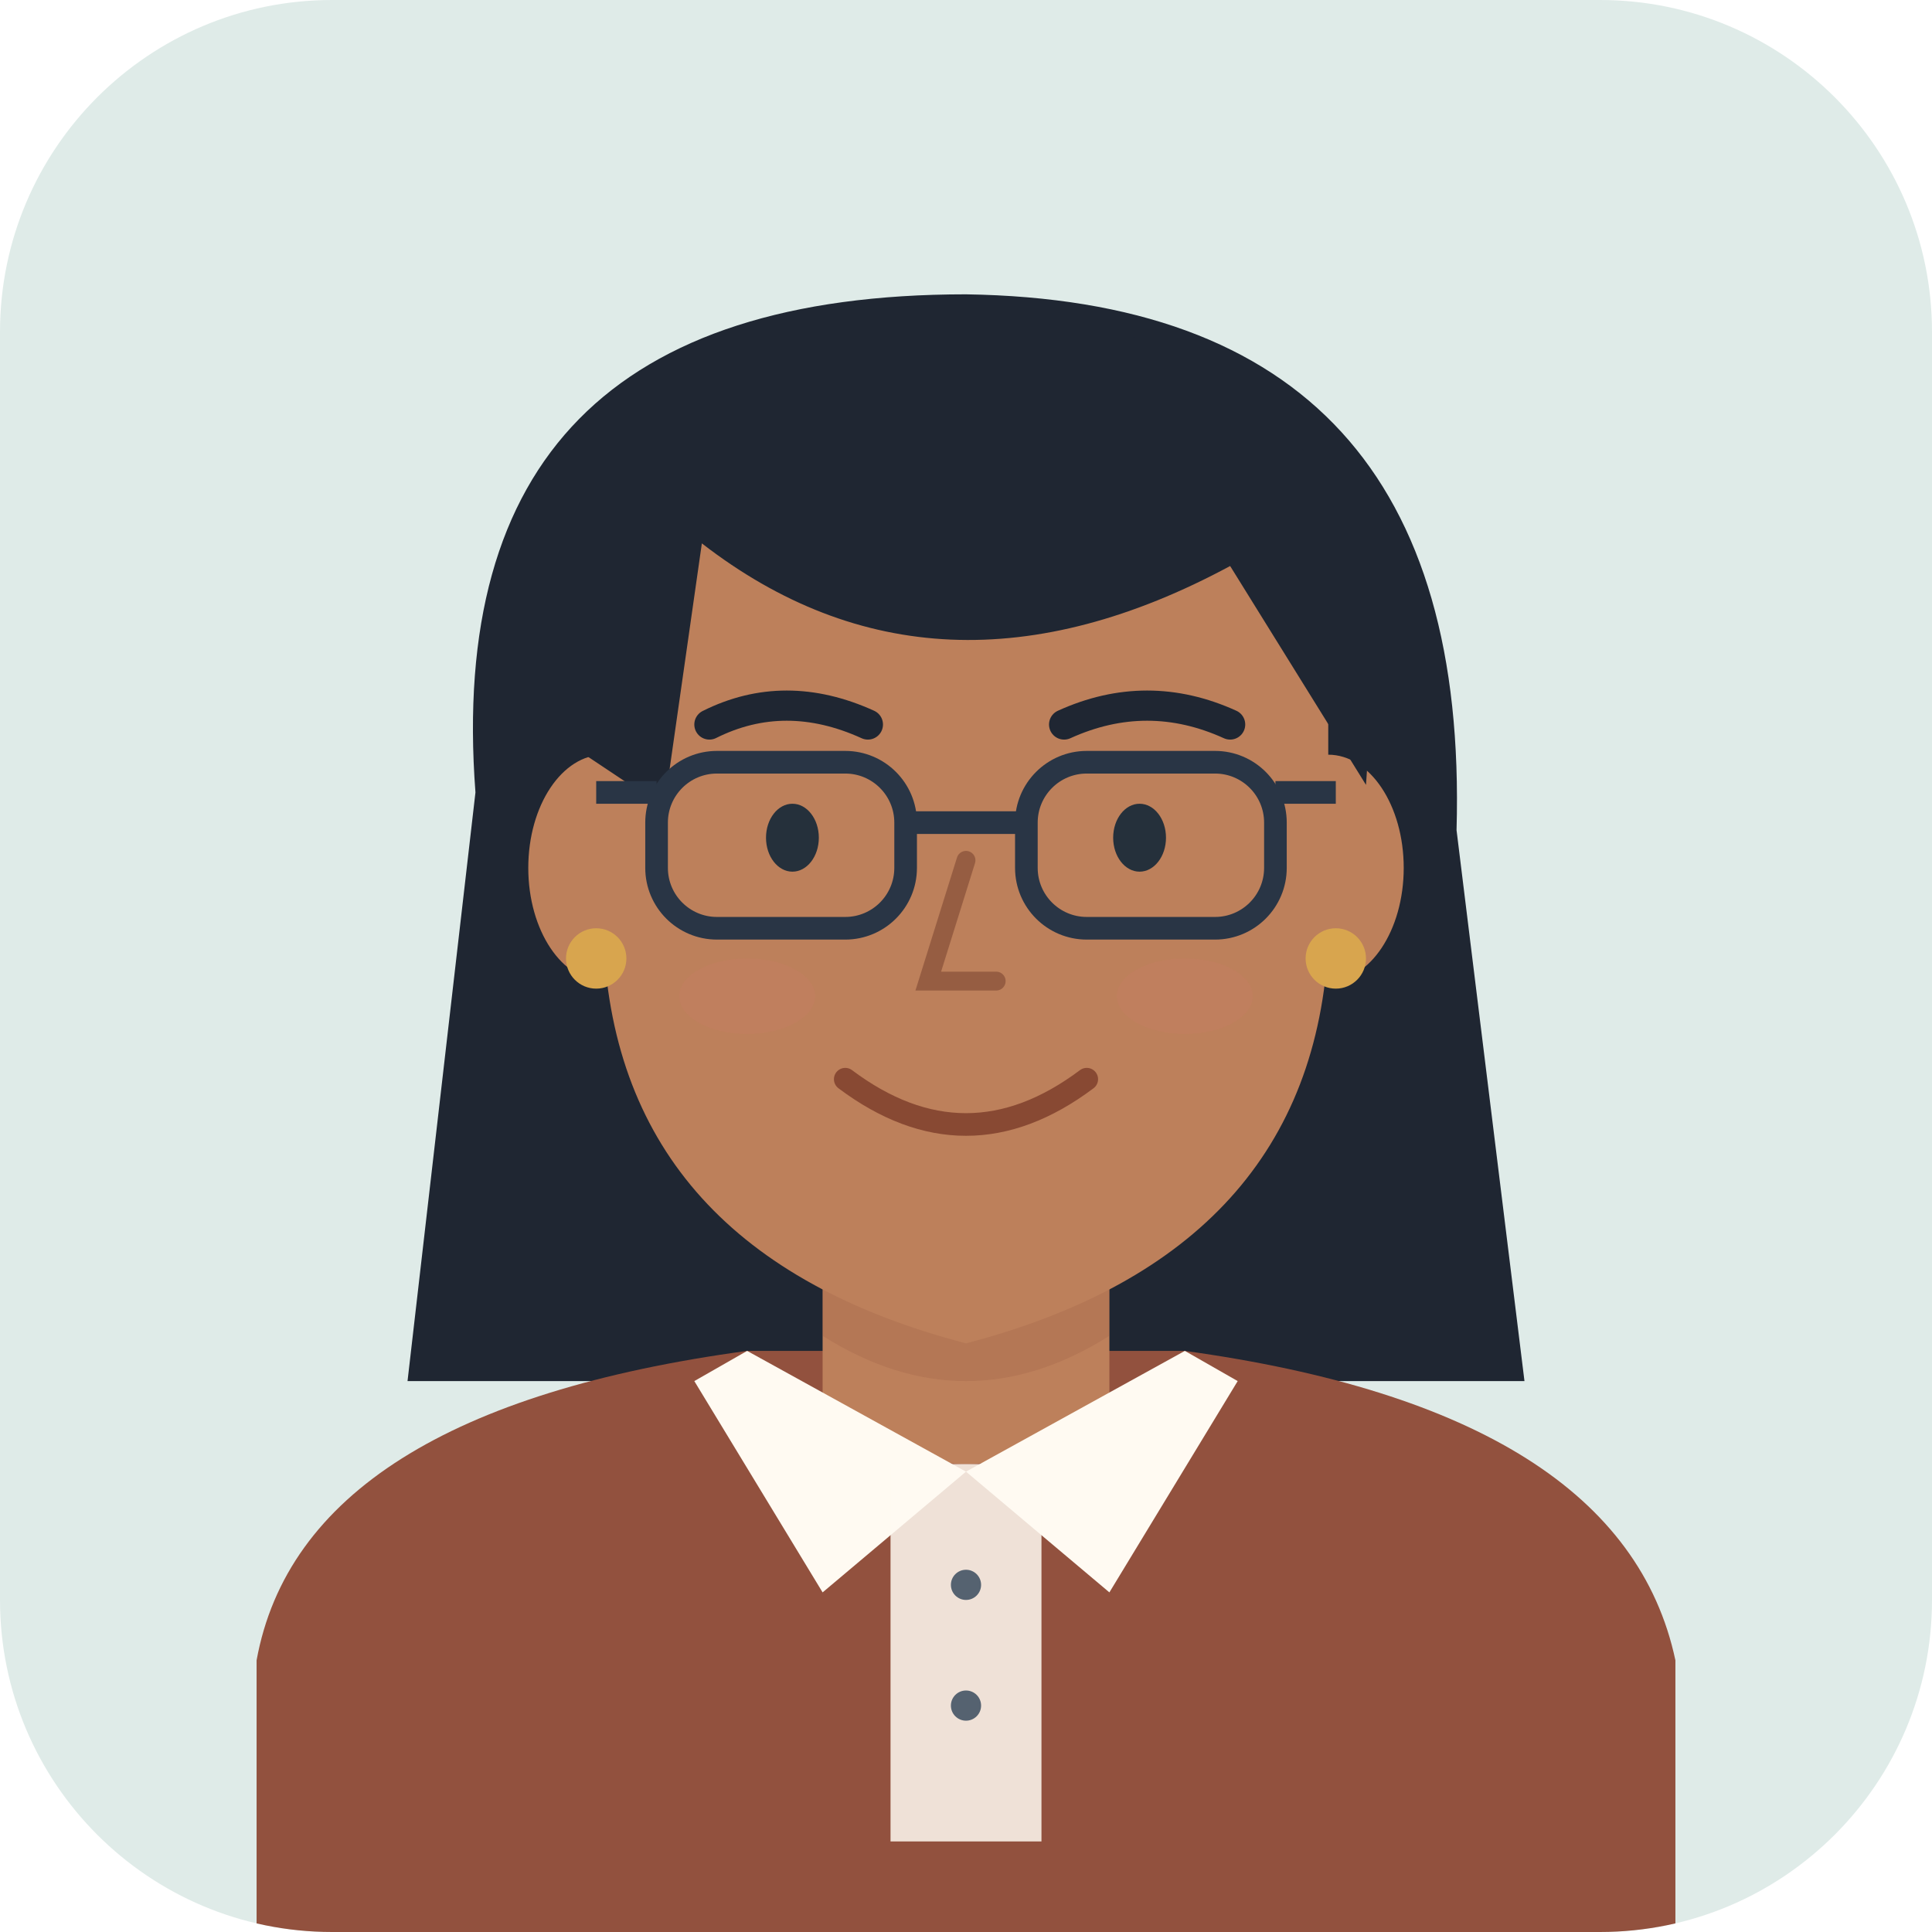
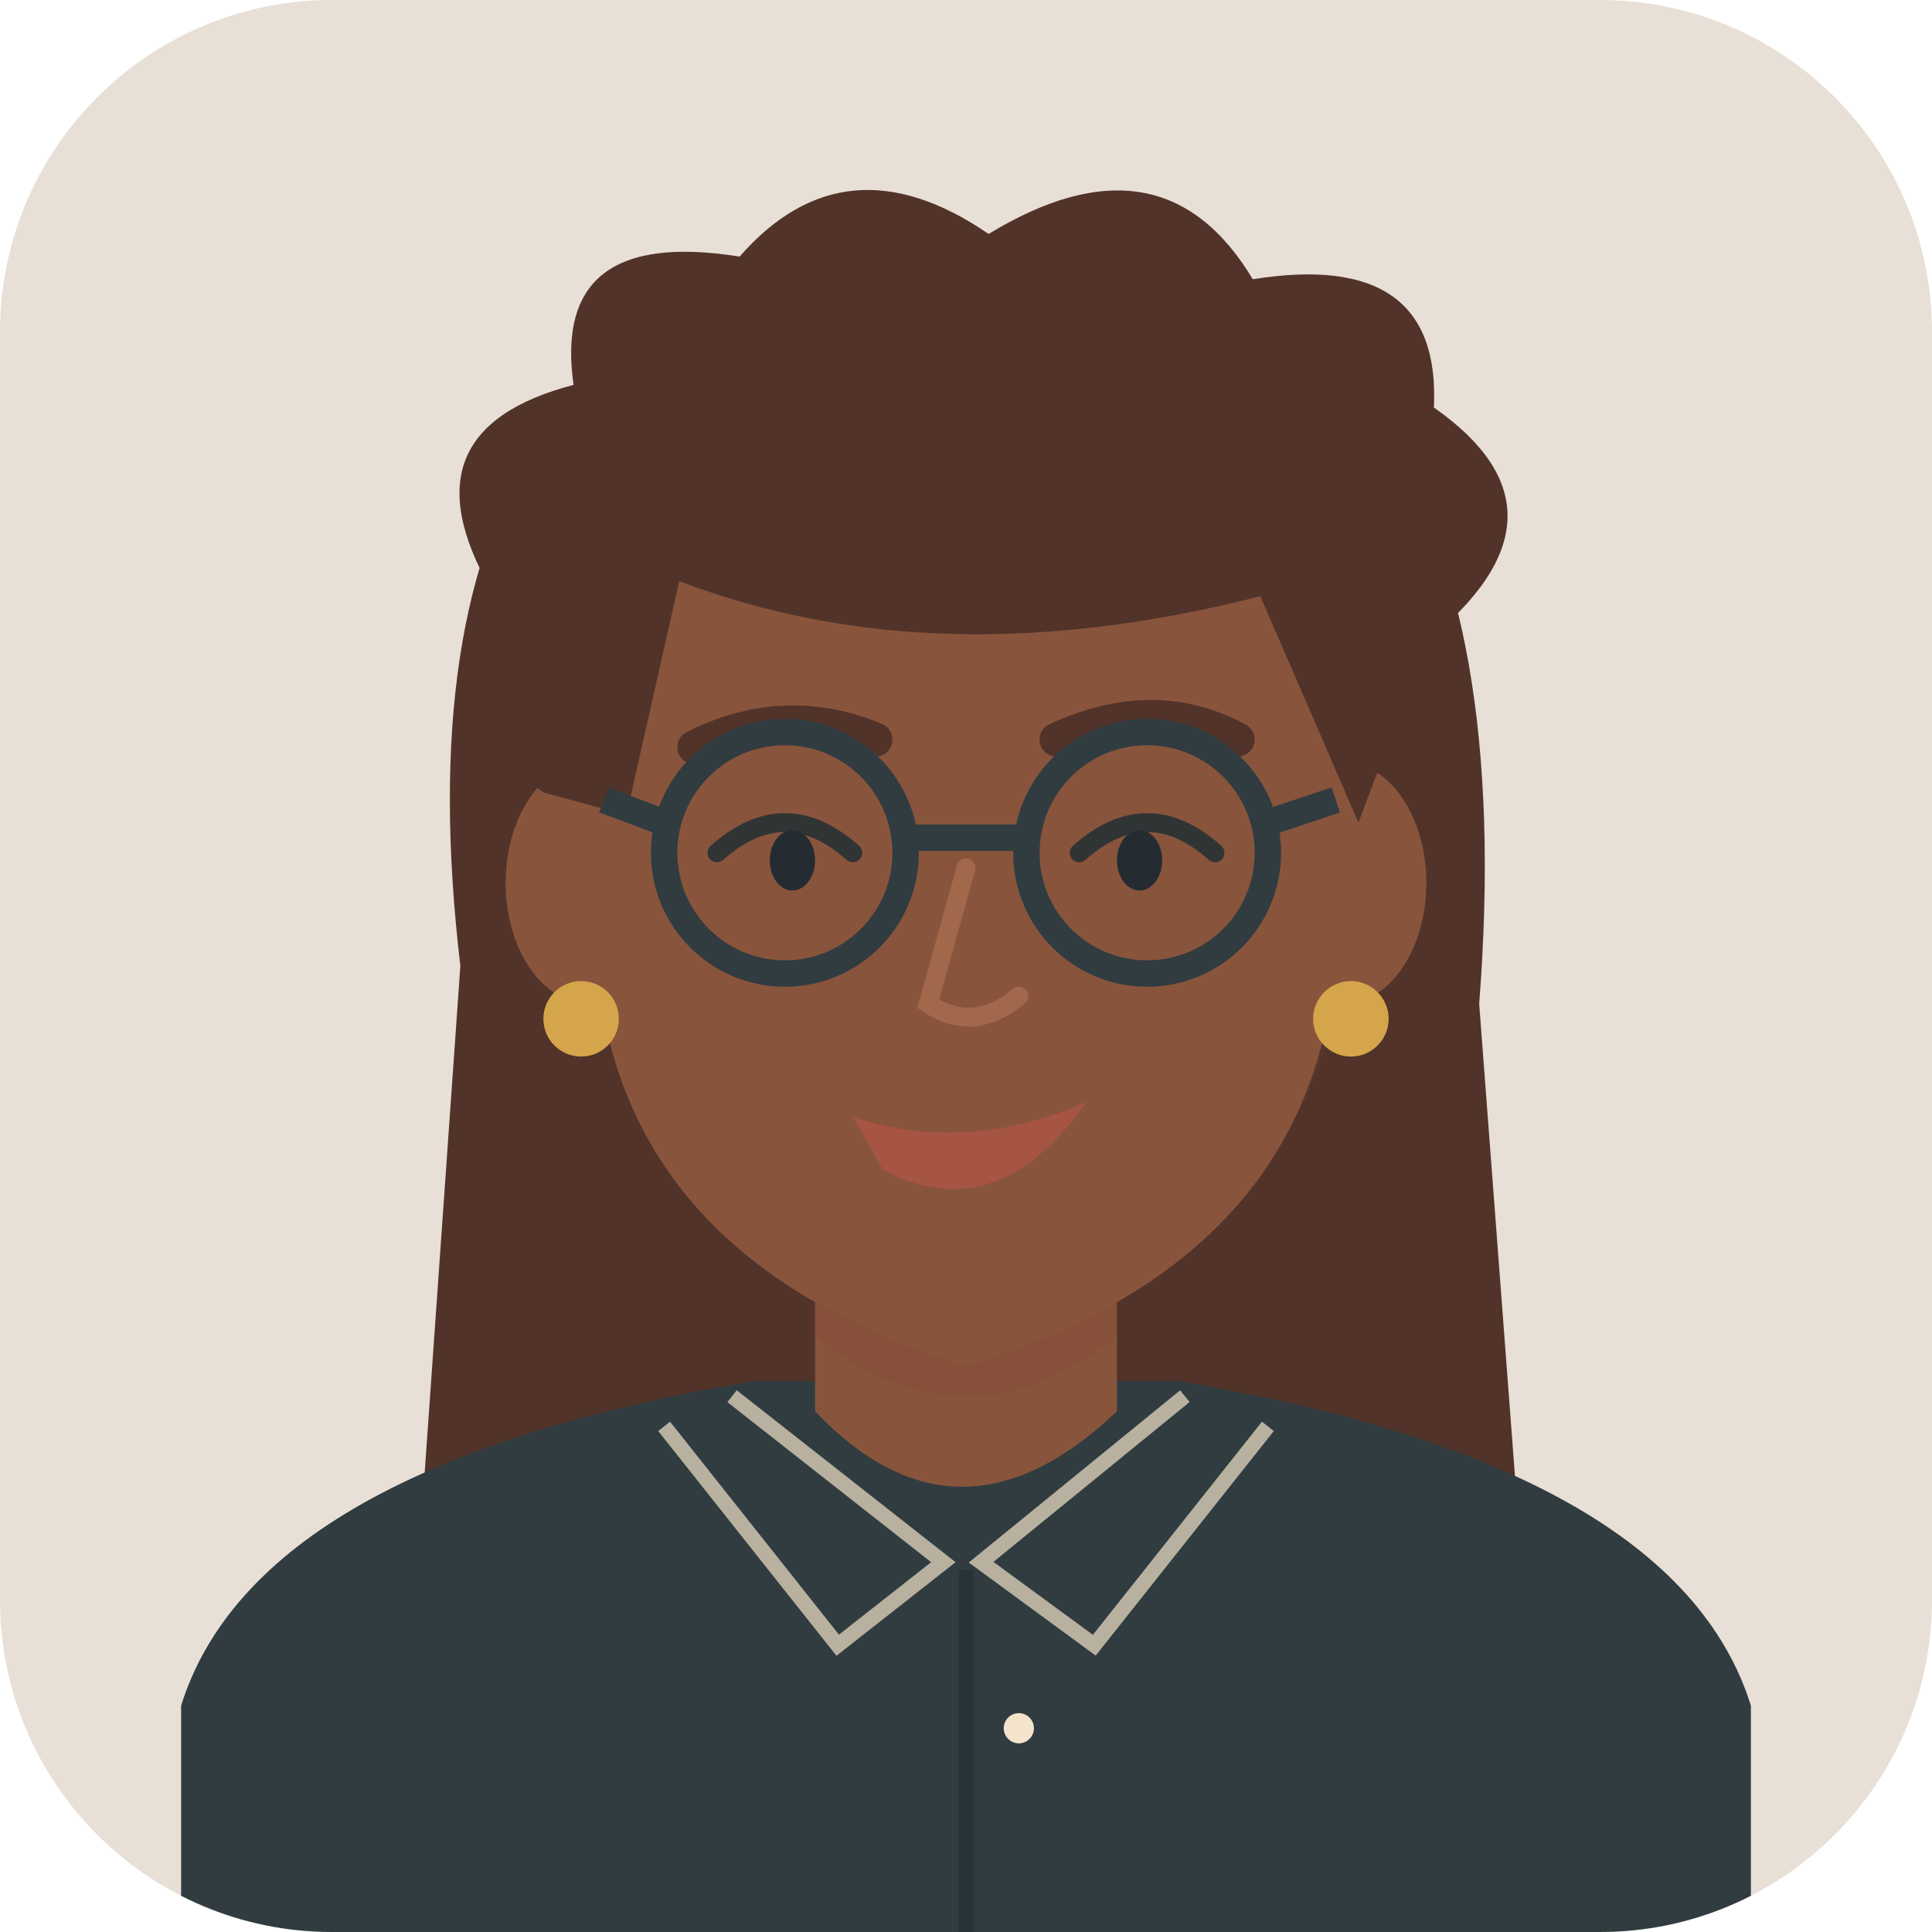
<svg xmlns="http://www.w3.org/2000/svg" viewBox="0 0 256 256" role="img" aria-labelledby="title">
  <defs>
    <clipPath id="portrait">
      <rect width="256" height="256" rx="44" />
    </clipPath>
  </defs>
  <g clip-path="url(#portrait)">
-     <path fill="#dfebe8" d="M0 0H256V256H0Z" />
-     <path d="M63 105Q58 39 128 39Q195 40 193 110L202 183H54Z" fill="#1f2632" />
-     <path d="M34 256V220Q40 187 99 179H157Q215 187 222 220V256Z" fill="#92513e" />
-     <path d="M109 155V185Q128 203 147 185V155Z" fill="#bd805b" />
-     <path d="M109 165Q128 182 147 165V177Q128 189 109 177Z" fill="#8a4b35" opacity=".18" />
-     <path d="M99 179L128 195L109 211L92 183M157 179L128 195L147 211L164 183" fill="#fffaf2" />
-     <path d="M118 194H138V244H118Z" fill="#fffaf2" opacity=".85" />
-     <circle cx="128" cy="210" r="2" fill="#556270" />
-     <circle cx="128" cy="226" r="2" fill="#556270" />
-     <ellipse cx="80" cy="115" rx="10" ry="15" fill="#bd805b" />
-     <ellipse cx="176" cy="115" rx="10" ry="15" fill="#bd805b" />
-     <path d="M80 91Q80 53 128 53Q176 53 176 91V125Q174 166 128 178Q82 166 80 125Z" fill="#bd805b" />
-     <path d="M76 99Q65 40 127 43Q186 39 181 104L163 75Q124 96 93 72L88 107Z" fill="#1f2632" />
-     <path d="M94 96Q104 91 115 96M141 96Q152 91 163 96" fill="none" stroke="#1f2632" stroke-width="4" stroke-linecap="round" />
-     <ellipse cx="105" cy="111" rx="3.5" ry="4.5" fill="#25303b" />
-     <ellipse cx="151" cy="111" rx="3.5" ry="4.5" fill="#25303b" />
-     <path d="M128 114L123 130H132" fill="none" stroke="#965d42" stroke-width="2.5" stroke-linecap="round" />
-     <path d="M112 143Q128 155 144 143" fill="none" stroke="#884933" stroke-width="3" stroke-linecap="round" />
-     <ellipse cx="99" cy="132" rx="9" ry="5" fill="#ce7a67" opacity=".22" />
-     <ellipse cx="157" cy="132" rx="9" ry="5" fill="#ce7a67" opacity=".22" />
-     <circle cx="79" cy="127" r="4" fill="#d8a54e" />
-     <circle cx="177" cy="127" r="4" fill="#d8a54e" />
-     <g fill="none" stroke="#293545" stroke-width="3">
-       <rect x="87" y="101" width="33" height="22" rx="8" />
-       <rect x="136" y="101" width="33" height="22" rx="8" />
-       <path d="M120 109H136M79 105H87M169 105H177" />
+     <path fill="#e8dfd6" d="M0 0H256V256H0Z" />
+     <path d="M61 128Q50 35 126 32Q204 30 196 133L201 199H56Z" fill="#513329" />
+     <path d="M24 256V226Q34 194 100 183H156Q222 194 232 226V256Z" fill="#303c40" />
+     <path d="M108 157V187Q127 207 148 187V157Z" fill="#89543c" />
+     <path d="M108 164Q126 180 148 165V177Q128 193 108 177Z" fill="#7a4230" opacity=".2" />
+     <path d="M97 185L125 207L111 218L88 189M157 185L130 207L145 218L168 189" fill="#303c40" stroke="#b9b1a0" stroke-width="2" />
+     <path d="M128 208V256" stroke="#151e23" stroke-width="2" opacity=".3" />
+     <circle cx="135" cy="229" r="2" fill="#f5e4cc" />
+     <ellipse cx="78" cy="117" rx="11" ry="16" fill="#89543c" />
+     <ellipse cx="178" cy="117" rx="11" ry="16" fill="#89543c" />
+     <path d="M79 91Q80 53 128 51Q177 53 177 93V127Q174 167 128 181Q82 167 79 127Z" fill="#89543c" />
+     <path d="M157 74Q180 110 166 147L148 169Q178 153 177 126V94Q175 80 157 74Z" fill="#85523c" opacity=".1" />
+     <path d="M72 105Q57 94 65 78Q53 57 76 51Q73 30 98 34Q112 18 131 31Q154 17 166 37Q191 33 190 54Q210 68 189 85L180 109L167 79Q124 90 90 77L83 108Z" fill="#513329" />
+     <path d="M92 99Q104 93 116 98M140 98Q153 92 164 98" fill="none" stroke="#513329" stroke-width="4.5" stroke-linecap="round" />
+     <path d="M95 113Q104 105 113 113M143 113Q152 105 161 113" fill="none" stroke="#303434" stroke-width="2.5" stroke-linecap="round" />
+     <ellipse cx="105" cy="114" rx="3" ry="4" fill="#242c32" />
+     <ellipse cx="151" cy="114" rx="3" ry="4" fill="#242c32" />
+     <path d="M128 115L123 133Q129 137 135 132" fill="none" stroke="#a1684c" stroke-width="2.5" stroke-linecap="round" />
+     <path d="M113 148Q128 153 144 146Q132 163 117 155Z" fill="#a65543" />
+     <g fill="none" stroke="#303c40" stroke-width="3.5">
+       <circle cx="104" cy="113" r="16" />
+       <circle cx="152" cy="113" r="16" />
+       <path d="M120 111H136M80 106L88 109M168 109L177 106" />
    </g>
+     <circle cx="77" cy="135" r="5" fill="#d5a54c" />
+     <circle cx="179" cy="135" r="5" fill="#d5a54c" />
  </g>
</svg>
